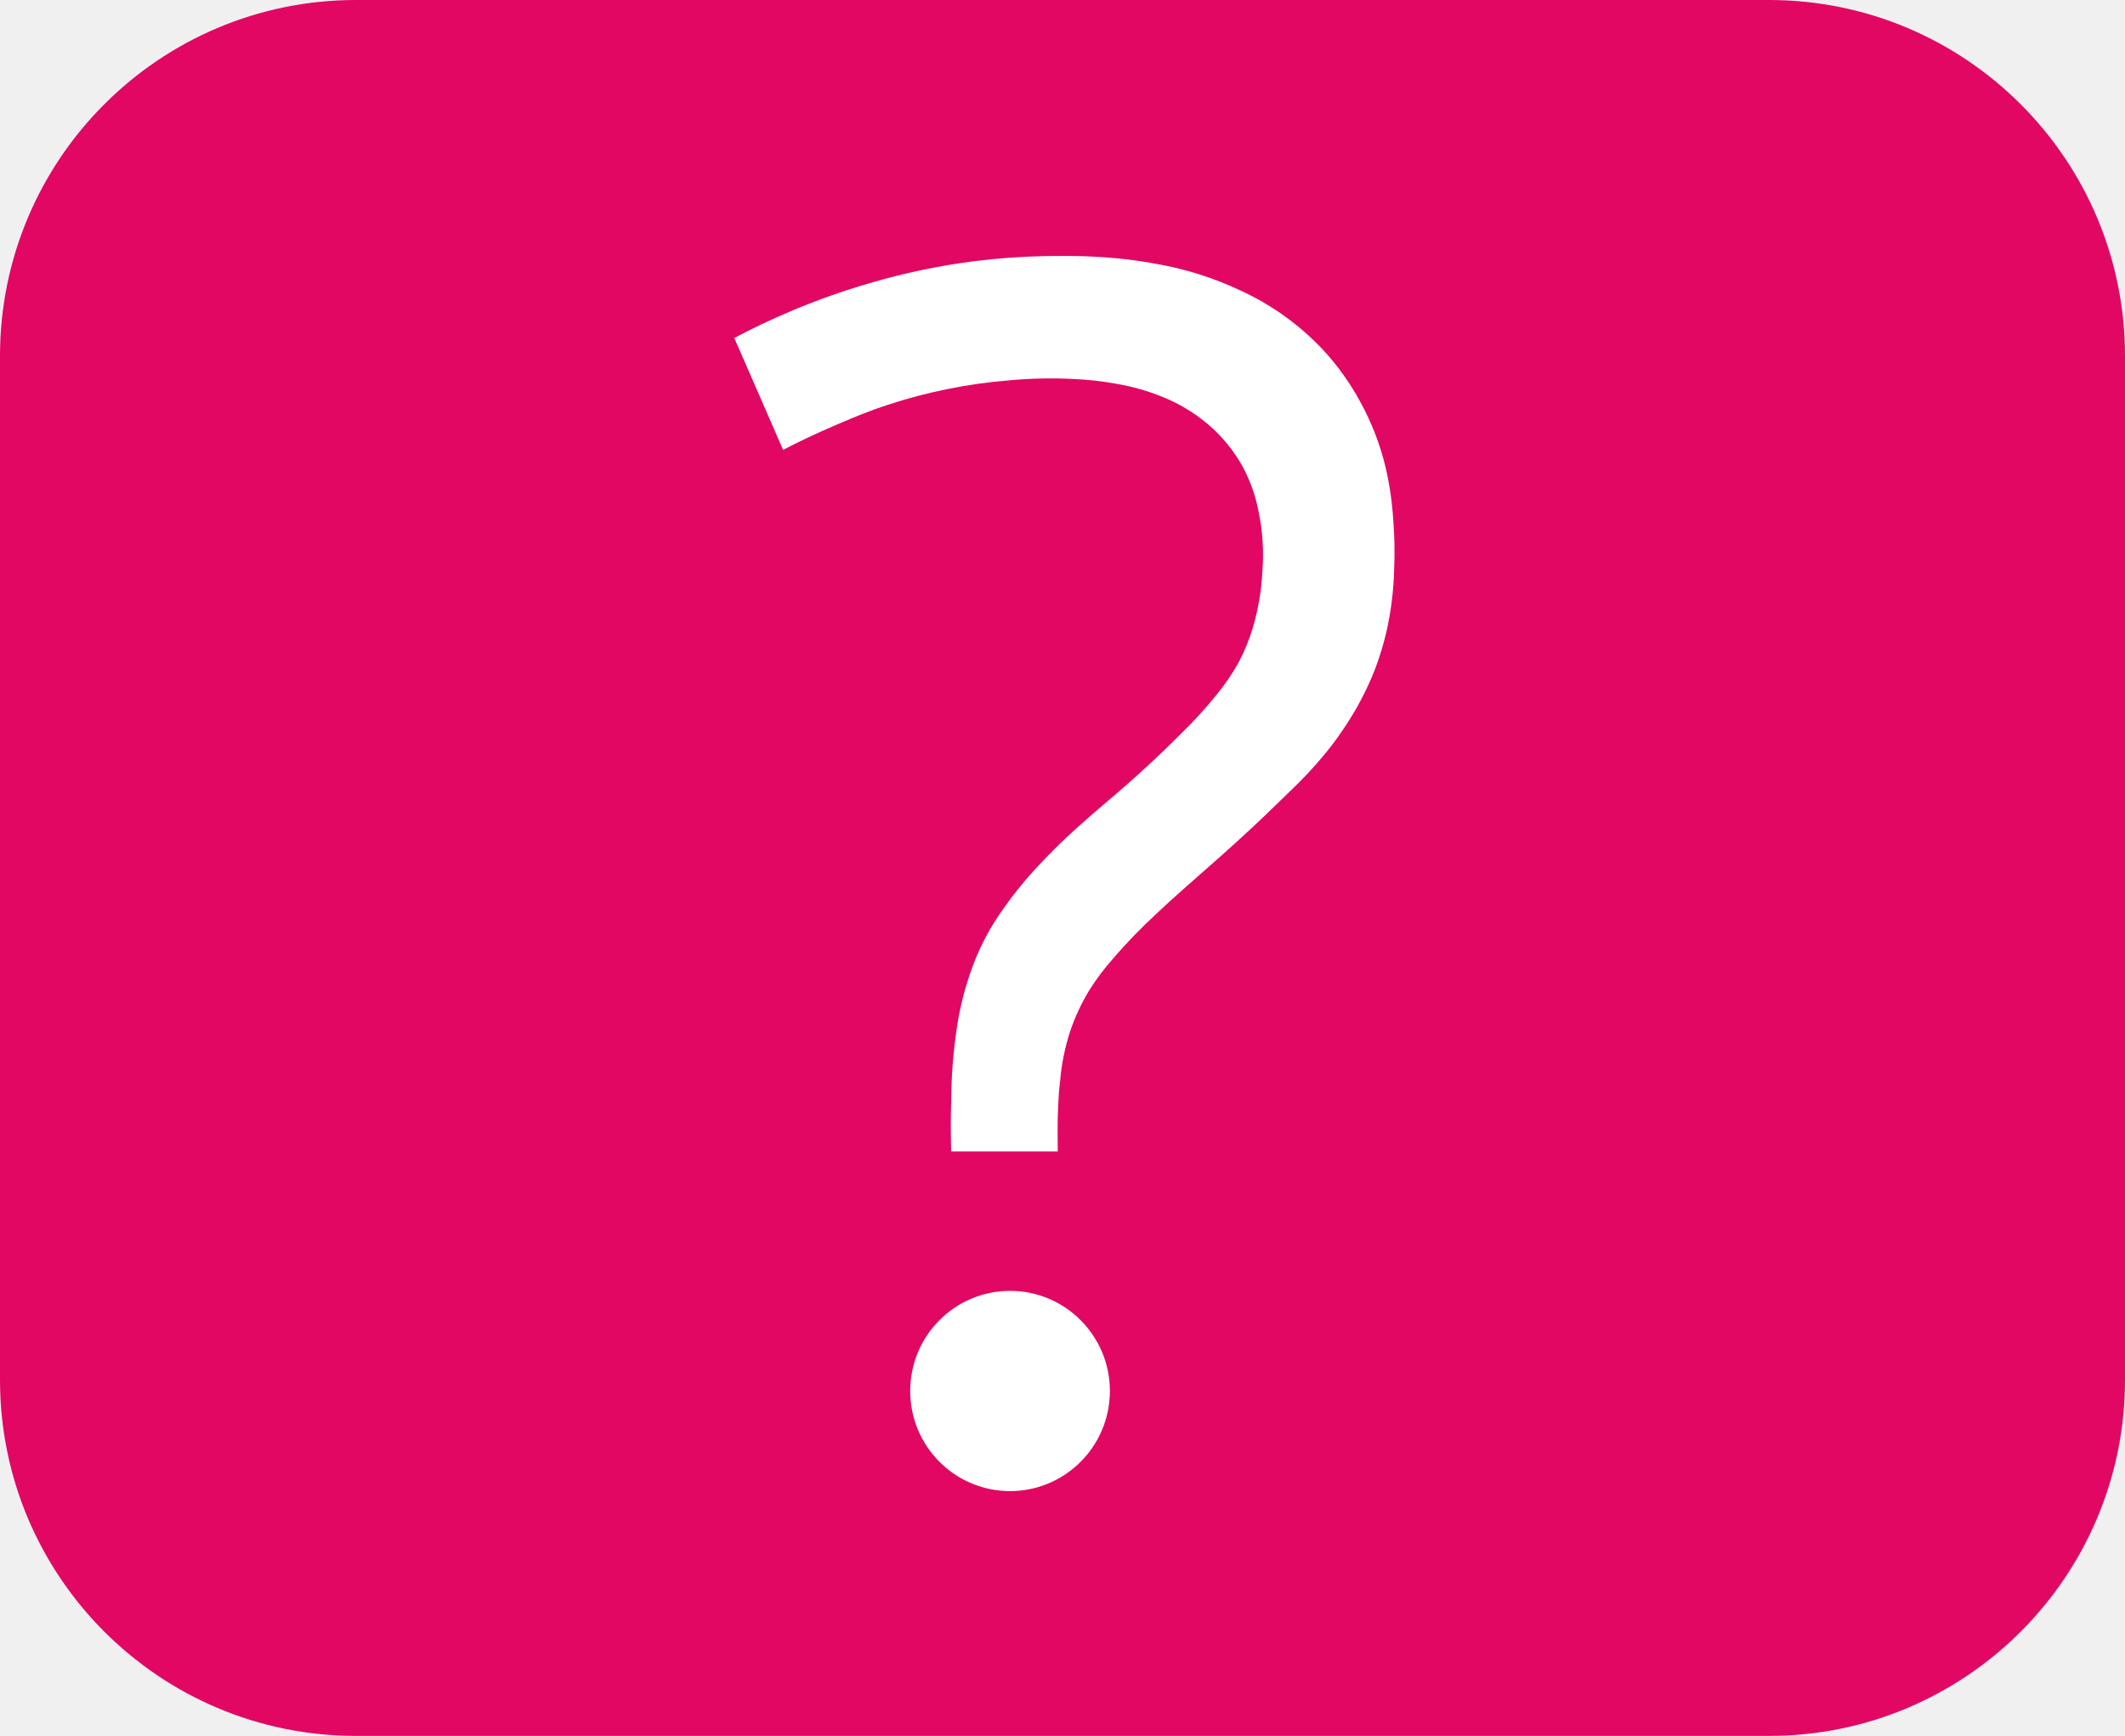
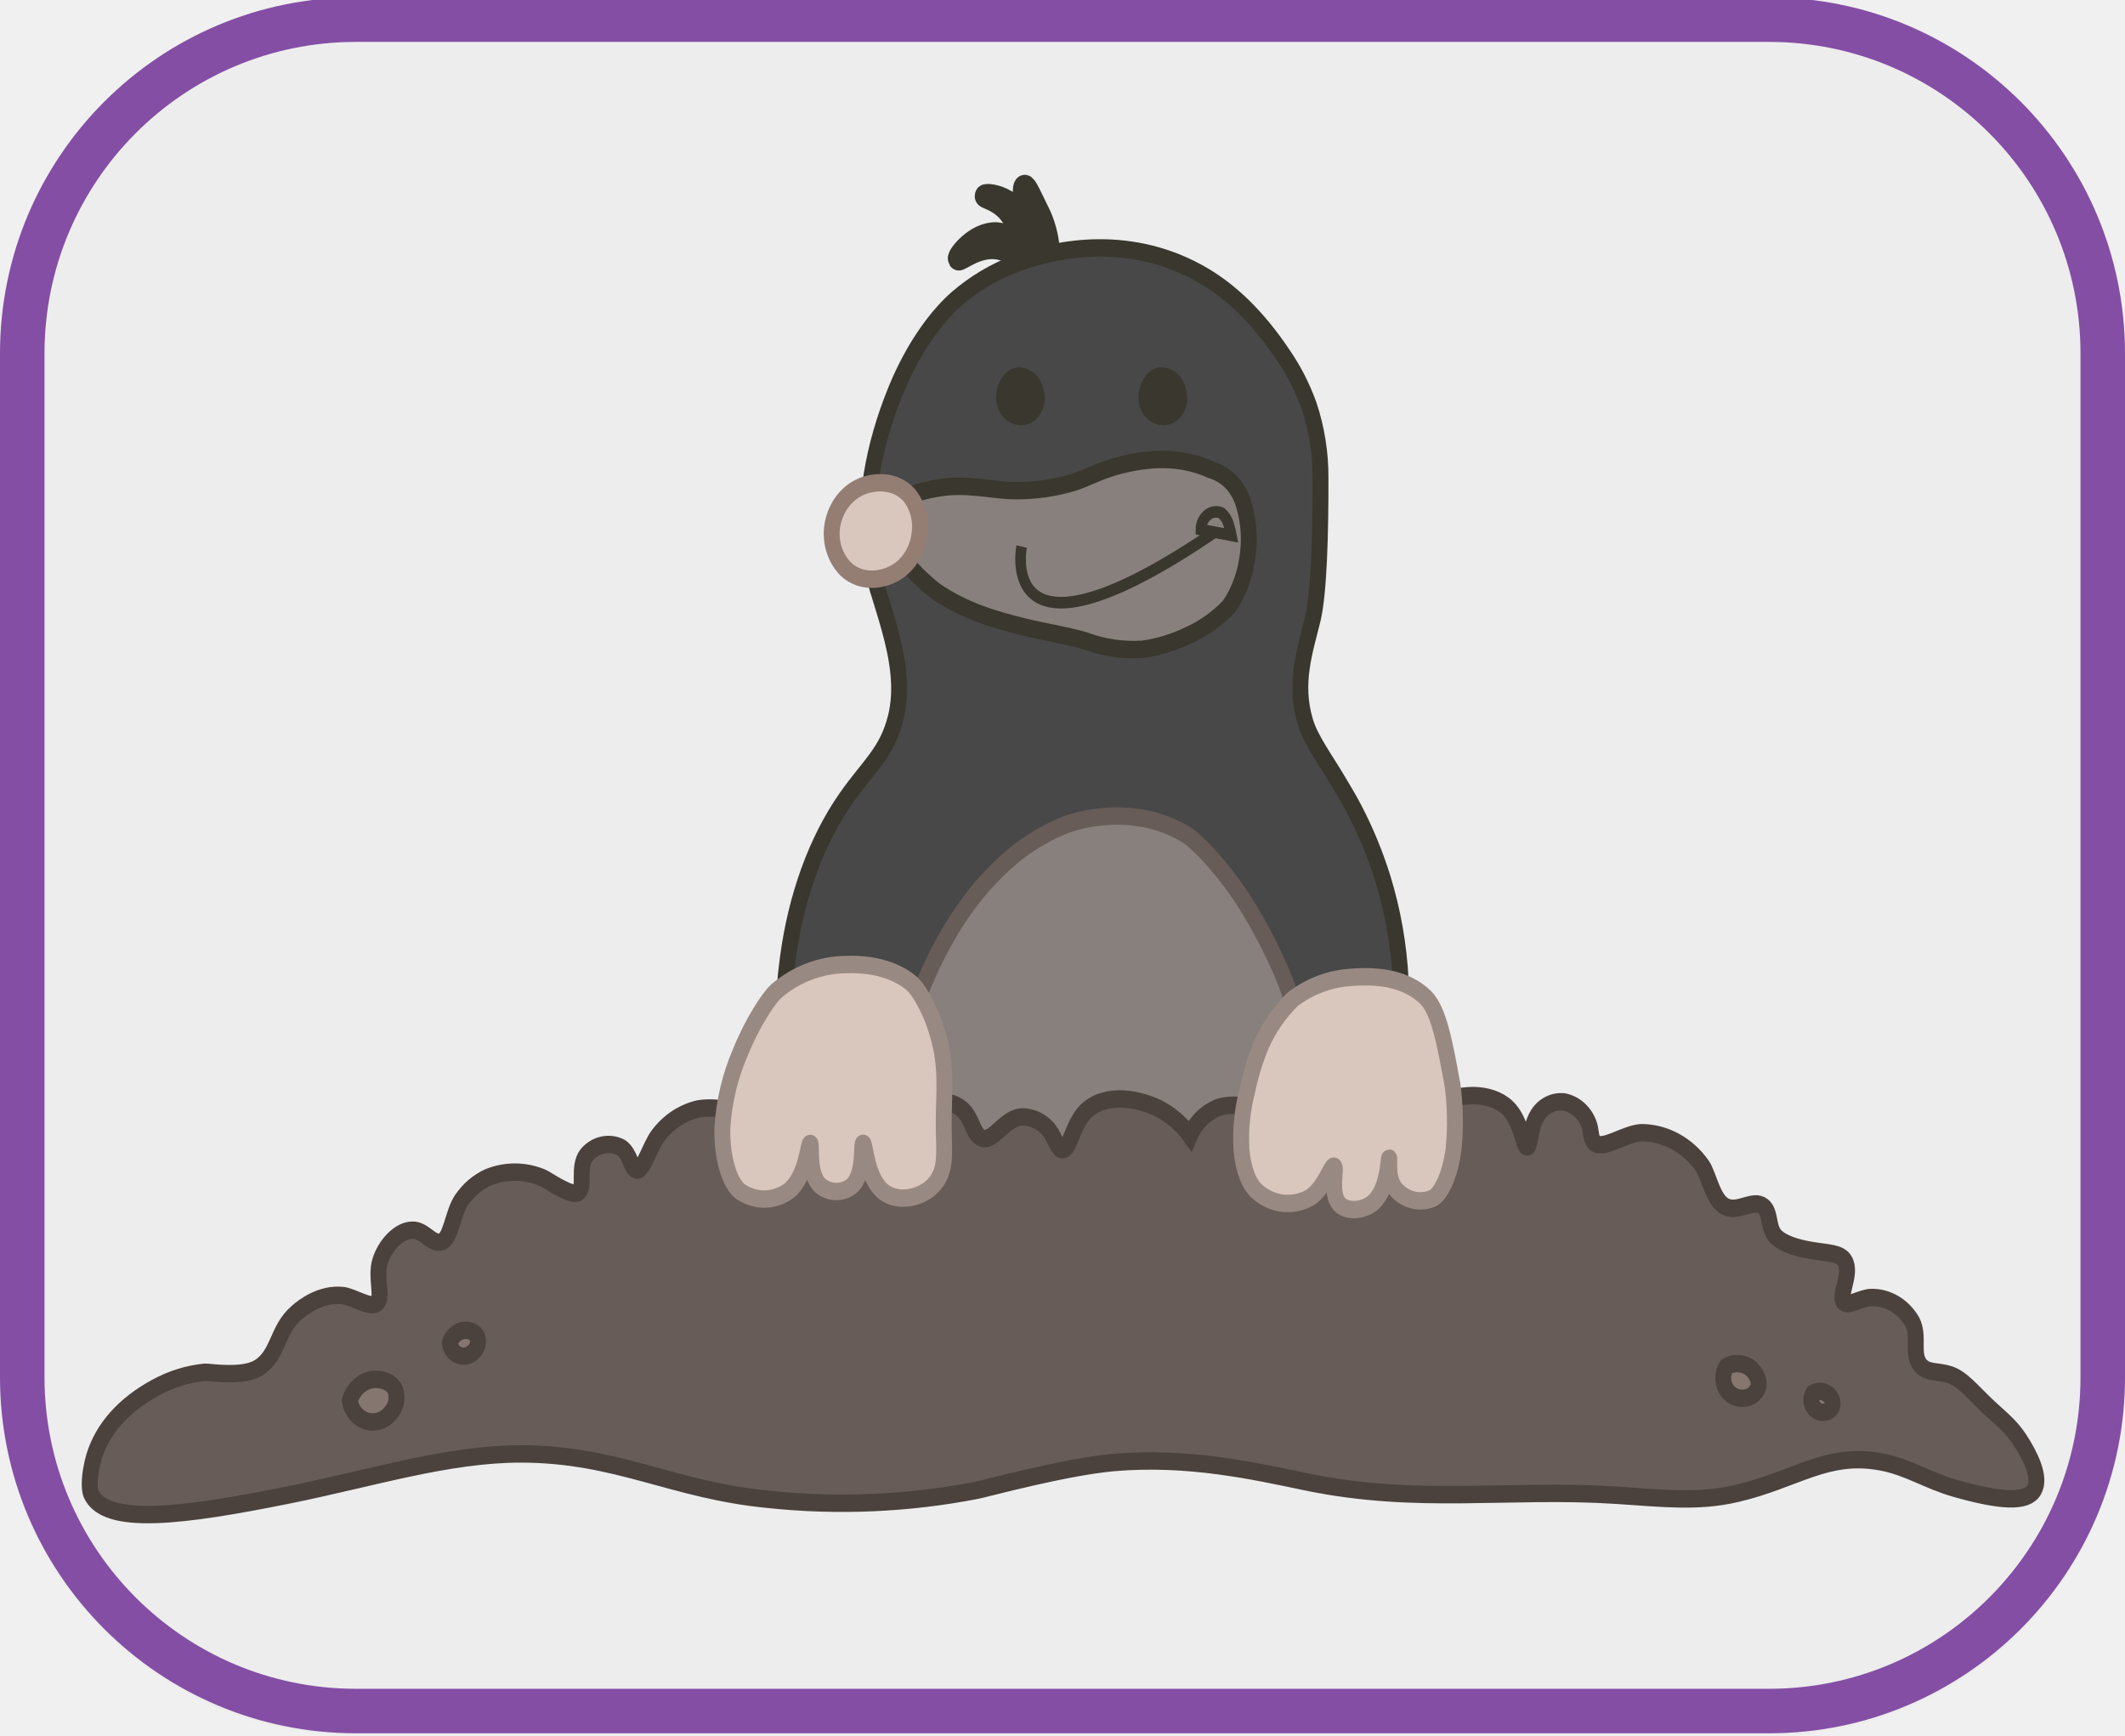
- <svg xmlns="http://www.w3.org/2000/svg" viewBox="0 0 191 156" fill="none">
-   <rect width="191" height="156" rx="32" fill="#E10763" />
-   <path d="M90.785 134C95.741 134 99.759 129.972 99.759 125.003C99.759 120.034 95.741 116.005 90.785 116.005C85.829 116.005 81.811 120.034 81.811 125.003C81.811 129.972 85.829 134 90.785 134Z" fill="white" />
-   <path d="M66 30.372L70.388 40.431C71.711 39.734 73.366 38.944 75.239 38.148C76.609 37.558 77.966 36.98 79.832 36.37C81.567 35.799 83.335 35.331 85.126 34.97C86.992 34.59 88.88 34.324 90.778 34.174C92.701 33.998 94.634 33.96 96.562 34.061C97.808 34.116 99.048 34.255 100.275 34.479C101.741 34.72 103.176 35.127 104.55 35.693C105.99 36.277 107.33 37.083 108.521 38.082C109.843 39.192 110.943 40.543 111.764 42.063C112.381 43.239 112.826 44.496 113.088 45.798C113.486 47.619 113.613 49.488 113.465 51.346C113.381 53.057 113.095 54.752 112.611 56.395C112.296 57.441 111.886 58.456 111.387 59.427C110.799 60.502 110.11 61.517 109.329 62.459C108.342 63.679 107.284 64.837 106.159 65.93C103.392 68.703 100.95 70.806 100.321 71.344C99.468 72.074 98.627 72.77 97.244 73.998C96.205 74.92 95.504 75.577 94.795 76.287C94.385 76.692 93.836 77.243 93.161 77.979C92.116 79.105 91.147 80.3 90.262 81.555C88.934 83.375 87.894 85.39 87.178 87.527C86.564 89.332 86.135 91.195 85.901 93.088C85.641 95.014 85.506 96.956 85.497 98.9C85.437 100.784 85.457 102.35 85.497 103.478H87.019C88.118 103.478 89.097 103.478 90.295 103.478H92.942H95.073C95.073 102.463 95.027 101.03 95.113 99.298C95.153 98.568 95.186 97.924 95.292 97.069C95.424 95.578 95.723 94.106 96.185 92.683C96.637 91.346 97.241 90.066 97.985 88.868C98.597 87.911 99.283 87.003 100.037 86.154C101.24 84.753 102.524 83.424 103.882 82.173C104.643 81.449 105.298 80.846 106.582 79.711C109.229 77.362 109.435 77.223 111.069 75.73C113.2 73.806 114.603 72.412 115.821 71.231C116.998 70.126 118.103 68.947 119.13 67.701C119.807 66.875 120.436 66.011 121.016 65.114C122.037 63.559 122.896 61.902 123.577 60.17C123.989 59.088 124.329 57.98 124.597 56.853C125.028 54.973 125.267 53.055 125.311 51.127C125.374 49.673 125.347 48.217 125.232 46.767C125.137 45.204 124.916 43.65 124.57 42.123C124.077 40.015 123.298 37.986 122.254 36.091C121.328 34.384 120.189 32.801 118.865 31.38C116.749 29.145 114.221 27.342 111.42 26.072C109.104 24.984 106.657 24.204 104.14 23.75C102.213 23.383 100.262 23.155 98.303 23.066C96.443 22.96 94.974 23.013 93.915 23.013C91.826 23.055 89.741 23.203 87.668 23.458C84.452 23.865 81.273 24.53 78.164 25.448C75.853 26.118 73.582 26.918 71.361 27.844C69.249 28.726 67.456 29.602 66 30.372Z" fill="white" />
+ <svg xmlns="http://www.w3.org/2000/svg" viewBox="0 0 191 156" fill="none" version="1.1" id="svg3803">
+   <g clip-path="url(#clip0_106_325)" id="g3794">
+     <path d="M221.738 -32.06H-84.993V198.766H221.738V-32.06Z" fill="#EDEDED" id="path3792" />
+   </g>
+   <rect x="2" y="1.766" width="187" height="152" rx="30" id="rect3796" style="stroke:#844ea5;stroke-width:4" />
+   <defs id="defs3801">
+     <clipPath id="clip0_106_325">
+       <rect width="191" height="156" rx="32" fill="white" id="rect3798" />
+     </clipPath>
+     <style id="style3872">.cls-1{isolation:isolate;}.cls-2{fill:#39372e;stroke-width:4px;}.cls-2,.cls-3,.cls-4,.cls-5{stroke:#39372e;}.cls-10,.cls-2,.cls-3,.cls-4,.cls-5,.cls-6,.cls-7,.cls-8,.cls-9{fill-rule:evenodd;}.cls-3{fill:#484848;}.cls-10,.cls-3,.cls-4,.cls-6,.cls-7,.cls-8,.cls-9{stroke-width:3px;}.cls-4,.cls-7{fill:#88807d;}.cls-5{fill:none;stroke-width:2px;}.cls-10,.cls-6{fill:#d9c6bd;}.cls-6{stroke:#947e74;}.cls-7{stroke:#675c57;}.cls-8{fill:#675c57;}.cls-8,.cls-9{stroke:#4b413d;}.cls-9{fill:#857770;}.cls-10{stroke:#988a83;}</style>
+   </defs>
+   <g id="g3948" transform="matrix(0.4764559,0,0,0.5209854,7.336942,15.70885)">
+     <g class="cls-1" data-name="Form 11" id="Form_11" style="isolation:isolate">
+       <path id="path3876" transform="translate(-100.37,-196.08)" d="m 281.33,203.24 c -1.79,-3.34 -2.7,-5.28 -3.07,-5.16 -0.7,0.24 0.42,5.37 1.23,8.83 a 11.49,11.49 0 0 0 -1.37,-3 9.62,9.62 0 0 0 -3.27,-3.25 c -2,-1.09 -4,-1.1 -4,-0.91 0,0.19 2.94,0.77 4.73,3.16 1,1.31 1.64,3.13 1,3.74 -0.64,0.61 -2.59,-0.35 -3.58,-0.39 -4.11,-0.16 -7.47,3.93 -7.22,4.3 0.25,0.37 3.59,-2.51 7.68,-1.83 a 11.65,11.65 0 0 1 4.6,2.18 c 2,1.52 2.92,3.1 3.8,2.82 0.88,-0.28 1.06,-1.8 1.1,-3.5 a 16.53,16.53 0 0 0 -1.63,-6.99 z" class="cls-2" style="fill:#39372e;fill-rule:evenodd;stroke:#39372e;stroke-width:4px" />
+     </g>
+     <g class="cls-1" data-name="Form 6" id="Form_6" style="isolation:isolate">
+       <path id="path3879" transform="translate(-100.37,-196.08)" d="m 349.2,335 a 66.14,66.14 0 0 0 -3.36,-17.52 68.94,68.94 0 0 0 -5.28,-11.76 c -0.78,-1.38 -2,-3.32 -3.12,-5 -2.55,-3.93 -5.21,-7.15 -6.24,-10.32 -2.19,-6.72 0,-12.34 1.44,-17.76 1.17,-4.52 1.46,-14.89 1.44,-24.24 a 35.84,35.84 0 0 0 -2.16,-12.48 36.64,36.64 0 0 0 -4.8,-8.64 c -5,-6.85 -10,-11 -14.88,-13.68 -13.55,-7.37 -27.68,-5 -35.76,-2.16 a 37.84,37.84 0 0 0 -11,6 c -3.53,2.81 -8.05,8.07 -11.52,15.84 -4.41,9.88 -6.06,19.46 -5,28.08 0.83,7 7.71,18.34 5,28.32 -1.64,6.11 -5.12,8.38 -9.36,13.92 -5.73,7.48 -9.47,17.14 -11,27.6 -2.09,14 -0.14,26.06 5.76,35.28 3.67,5.73 17.12,16.23 37.92,21.6 31.95,8.24 52.48,3.77 59.76,-3.36 3.4,-3.33 8.52,-17.54 11.28,-34.08 A 68.18,68.18 0 0 0 349.2,335 Z" class="cls-3" style="fill:#484848;fill-rule:evenodd;stroke:#39372e;stroke-width:3px" />
+     </g>
+     <g class="cls-1" data-name="Form 7" id="Form_7" style="isolation:isolate">
+       <path id="path3882" transform="translate(-100.37,-196.08)" d="m 319.68,253.2 a 9.7,9.7 0 0 0 -2.16,-3.84 9,9 0 0 0 -4.08,-2.4 24.4,24.4 0 0 0 -5,-1.44 26.72,26.72 0 0 0 -6.48,-0.24 36.61,36.61 0 0 0 -7.68,1.44 c -2.44,0.7 -4.29,1.65 -6.72,2.4 a 40.49,40.49 0 0 1 -11.28,1.44 c -3.76,0 -8.85,-1.28 -14.16,-0.48 -5.08,0.77 -9.62,2.35 -10.32,5.28 -0.29,1.22 0.64,3.56 3.12,6.48 a 35.4,35.4 0 0 0 6.48,6 c 5.7,3.65 12,5.16 16.8,6.24 4,0.9 8.14,1.47 11.52,2.4 a 28.24,28.24 0 0 0 10.8,1.44 30.61,30.61 0 0 0 8.64,-2.4 24.51,24.51 0 0 0 7.68,-5 18.67,18.67 0 0 0 3.36,-7.92 19,19 0 0 0 -0.52,-9.4 z" class="cls-4" style="fill:#88807d;fill-rule:evenodd;stroke:#39372e;stroke-width:3px" />
+     </g>
+     <g class="cls-1" data-name="Form 13" id="Form_13" style="isolation:isolate">
+       <path id="path3885" transform="translate(-100.37,-196.08)" d="m 314.4,257.53 c -41.86,26.15 -36.7,2.67 -36.7,2.67" class="cls-5" style="fill:none;fill-rule:evenodd;stroke:#39372e;stroke-width:2px" />
+     </g>
+     <g class="cls-1" data-name="Form 14" id="Form_14" style="isolation:isolate">
+       <path id="path3888" transform="translate(-100.37,-196.08)" d="m 316.8,256.56 a 4,4 0 0 0 -1.44,-2.16 2.64,2.64 0 0 0 -2.4,0.24 3.1,3.1 0 0 0 -1.44,2.64 l 5.76,1 a 12,12 0 0 0 -0.48,-1.72 z" class="cls-5" style="fill:none;fill-rule:evenodd;stroke:#39372e;stroke-width:2px" />
+     </g>
+     <g class="cls-1" data-name="Form 8" id="Form_8" style="isolation:isolate">
+       <path id="path3891" transform="translate(-100.37,-196.08)" d="m 256.51,251.36 c -2.6,-2.67 -6.24,-2.24 -7.68,-1.92 a 8.84,8.84 0 0 0 -6.48,5.76 8.32,8.32 0 0 0 2.16,8.88 c 3,2.61 7.36,2 10.08,0.24 a 8.88,8.88 0 0 0 3.84,-6.24 8.26,8.26 0 0 0 -1.92,-6.72 z" class="cls-6" style="fill:#d9c6bd;fill-rule:evenodd;stroke:#947e74;stroke-width:3px" />
+     </g>
+     <g class="cls-1" data-name="Form 9" id="Form_9" style="isolation:isolate">
+       <path id="path3894" transform="translate(-100.37,-196.08)" d="m 306.74,233.51 a 2.75,2.75 0 0 0 -2.79,-2.22 c -1.41,0.17 -1.95,1.76 -2.08,2.24 a 3.07,3.07 0 0 0 0.71,3 2.69,2.69 0 0 0 3,0.48 2.79,2.79 0 0 0 1.16,-3.5 z m -29.65,-2.22 c -1.41,0.17 -1.95,1.76 -2.08,2.24 a 3,3 0 0 0 0.71,3 2.69,2.69 0 0 0 3,0.48 2.79,2.79 0 0 0 1.12,-3.52 2.75,2.75 0 0 0 -2.75,-2.2 z" class="cls-2" style="fill:#39372e;fill-rule:evenodd;stroke:#39372e;stroke-width:4px" />
+     </g>
+     <g class="cls-1" data-name="Form 4" id="Form_4" style="isolation:isolate">
+       <path id="path3897" transform="translate(-100.37,-196.08)" d="m 330.72,359.28 c -0.17,-8.36 -0.65,-16.33 -2.16,-21.12 -1.15,-3.65 -4.37,-10.15 -8.4,-16.08 -4.03,-5.93 -9.25,-11 -11.52,-12.24 -8,-4.36 -16.85,-3.47 -22.56,-1.68 a 38.67,38.67 0 0 0 -13,7.92 c -5,4.44 -10.28,11.24 -14.64,21.36 a 63.35,63.35 0 0 0 -5,18.72 c -0.91,13.78 2.61,22.17 7.44,27.6 3,3.42 7.68,6.86 15.12,9.12 5.18,1.57 19.87,1.82 36,-5.52 9.48,-4.32 14.65,-9.21 16.8,-13.68 1.93,-4.01 2.05,-8.12 1.92,-14.4 z" class="cls-7" style="fill:#88807d;fill-rule:evenodd;stroke:#675c57;stroke-width:3px" />
+     </g>
+     <g class="cls-1" data-name="Form 3" id="Form_3" style="isolation:isolate">
+       <path id="path3900" transform="translate(-100.37,-196.08)" d="m 466,414.27 c -1.65,-2.32 -3.5,-3.59 -5.89,-5.63 -3.09,-2.65 -5,-5 -7.57,-5.66 -2.32,-0.6 -4,-0.19 -5.26,-1.54 -1.75,-1.93 -0.16,-4.9 -1.53,-7.47 a 9,9 0 0 0 -7.84,-4.23 c -1.8,0.06 -4.25,1.57 -5.06,0.86 -1.21,-1.06 1.6,-5 0.13,-7.2 -0.91,-1.37 -3.08,-1.28 -6.44,-1.8 -3.68,-0.57 -6,-1.56 -6.91,-2.77 -1.15,-1.58 -0.65,-3.85 -2.07,-4.84 -1.87,-1.3 -4.55,1.11 -7,0.11 -2.45,-1 -3.15,-5.3 -4.43,-7.05 a 14.57,14.57 0 0 0 -11.41,-5.74 c -3.21,0.1 -7.29,3.06 -8.92,1.75 -0.84,-0.67 -0.6,-2.22 -1.13,-3.38 a 6.29,6.29 0 0 0 -4.74,-3.69 5.48,5.48 0 0 0 -4.1,1.36 c -2.37,2.12 -2.06,6.37 -2.76,6.43 -0.7,0.06 -1.07,-4.51 -3.72,-6.79 -3.23,-2.78 -9.37,-2.68 -13.67,-0.26 -3.51,2 -6,7.4 -8.54,7 -1.74,-0.24 -2.42,-3 -4.48,-4.4 a 8.57,8.57 0 0 0 -6,-1.56 c -3.79,0.66 -5.39,5.37 -8.26,5.13 -2.08,-0.18 -3.22,-3.26 -5.43,-4.67 a 9.85,9.85 0 0 0 -7.89,-1.35 9.39,9.39 0 0 0 -5.62,4.94 16.3,16.3 0 0 0 -5.91,-4.68 c -3.45,-1.58 -9.6,-2.83 -13.45,0.23 -2.74,2.18 -3.3,6.91 -4.69,6.87 -1,0 -1.5,-2.55 -3.05,-3.9 a 6.87,6.87 0 0 0 -4.52,-1.76 c -3.35,0.14 -5.3,4.24 -7.52,3.7 -1.79,-0.45 -1.88,-3.59 -4,-5.12 -2.59,-1.89 -5.93,-1.17 -7.43,-0.62 a 9.13,9.13 0 0 0 -5.64,6.13 8.79,8.79 0 0 0 -4.45,-5.6 c -1.07,-0.52 -4.18,-1 -7.93,0.33 a 17.06,17.06 0 0 0 -8.28,6.56 18.92,18.92 0 0 0 -8.29,-5.92 15.36,15.36 0 0 0 -7.43,-0.86 13.42,13.42 0 0 0 -7.77,4.65 c -1.52,1.87 -2.81,6 -3.95,5.93 -1.14,-0.07 -1.25,-2.87 -3.05,-3.9 a 5.6,5.6 0 0 0 -6.5,1.32 c -1.69,2.08 -0.16,5.54 -1.57,6.45 -1.22,0.8 -5.91,-2.25 -6.67,-2.53 a 14.52,14.52 0 0 0 -10.26,-0.1 12,12 0 0 0 -5.11,4 c -1.65,2.3 -1.92,6.58 -3.74,7.13 -1.82,0.55 -3.17,-2.06 -5.48,-2 -2.57,0 -5.2,2.67 -6.11,5.4 -0.91,2.73 0.65,6.21 -0.61,7.19 -1.26,0.98 -4.38,-1.12 -6.46,-1.32 -4,-0.38 -7.37,1.89 -8.7,3 -3.77,3 -3.31,7.24 -7.14,9.46 -3,1.73 -9.48,0.72 -10.09,0.77 a 25.92,25.92 0 0 0 -9.42,2.7 c -6,3 -9.89,7.06 -11.5,11.79 -1,3.08 -1,5.64 -0.6,6.47 2.77,5.57 17.3,3.89 37.2,0.22 16.23,-3 30,-7.07 43.82,-7.09 18.34,0 28.63,6.27 46.9,7.85 A 145.09,145.09 0 0 0 269.21,423 c 2,-0.37 16.48,-4 25.78,-4.79 14.21,-1.13 26.64,1.48 36.42,3.33 21,4 38.23,1.1 58.53,2.31 8.79,0.53 15.35,1.24 22.57,-0.29 11.22,-2.37 17,-7.2 27.23,-5.48 5.19,0.87 8.67,3.17 14.07,4.58 8.64,2.26 13.49,2.45 14.88,0.29 1.39,-2.16 -0.76,-5.95 -2.69,-8.68 z" class="cls-8" style="fill:#675c57;fill-rule:evenodd;stroke:#4b413d;stroke-width:3px" />
+     </g>
+     <g class="cls-1" data-name="Form 12" id="Form_12" style="isolation:isolate">
+       <path id="path3903" transform="translate(-100.37,-196.08)" d="m 159.6,405.84 c -0.73,-1.74 -3.07,-2.15 -4.56,-1.92 a 5.32,5.32 0 0 0 -4.08,3.6 4.4,4.4 0 0 0 7.68,2.16 3.82,3.82 0 0 0 0.96,-3.84 z" class="cls-9" style="fill:#857770;fill-rule:evenodd;stroke:#4b413d;stroke-width:3px" />
+     </g>
+     <g class="cls-1" data-name="Form 12" id="Form_12-2" style="isolation:isolate">
+       <path id="path3906" transform="translate(-100.37,-196.08)" d="m 172.28,395.44 a 3.21,3.21 0 0 0 -2.47,2.18 2.66,2.66 0 0 0 4.65,1.31 2.29,2.29 0 0 0 0.58,-2.33 c -0.44,-1.06 -1.85,-1.3 -2.76,-1.16 z m 257.38,10.89 a 2.57,2.57 0 0 0 -2.63,-0.09 2.18,2.18 0 0 0 -0.27,1.81 2.21,2.21 0 0 0 2.25,1.49 1.83,1.83 0 0 0 1.61,-1 2,2 0 0 0 -0.96,-2.21 z M 415,401.8 a 4.28,4.28 0 0 0 -4.34,-0.15 3.51,3.51 0 0 0 3.27,5.46 3.08,3.08 0 0 0 2.66,-1.7 C 417.16,404 416,402.49 415,401.8 Z" class="cls-9" style="fill:#857770;fill-rule:evenodd;stroke:#4b413d;stroke-width:3px" />
+     </g>
+     <g class="cls-1" data-name="Form 1" id="Form_1" style="isolation:isolate">
+       <path id="path3909" transform="translate(-100.37,-196.08)" d="m 262.48,346.58 c -1.26,-5.6 -4.06,-9.78 -5.4,-10.91 -2.07,-1.73 -6.23,-3.6 -12.62,-3.36 a 21.65,21.65 0 0 0 -13,4.54 c -1.51,1.22 -4.65,5.63 -6.86,10.68 a 35.9,35.9 0 0 0 -3.36,13 c -0.12,6.17 1.87,9.87 3.32,10.87 a 8.39,8.39 0 0 0 9.15,0 c 3.44,-2.48 3.7,-8.29 4.11,-8.24 0.41,0.05 -0.53,5.28 1.94,7.31 a 5,5 0 0 0 5.81,0.11 c 2.59,-2 1.79,-7.4 2.22,-7.44 0.43,-0.04 0.63,6.43 4.21,8.6 2.65,1.62 6.89,0.85 9.17,-1.48 2.28,-2.33 1.94,-5.18 1.84,-9.32 -0.1,-5.4 0.6,-9.36 -0.53,-14.36 z" class="cls-10" style="fill:#d9c6bd;fill-rule:evenodd;stroke:#988a83;stroke-width:3px" />
+     </g>
+     <g class="cls-1" data-name="Form 2" id="Form_2" style="isolation:isolate">
+       <path id="path3912" transform="translate(-100.37,-196.08)" d="m 359,353.2 c -1.46,-7.44 -2.62,-13 -5.09,-15.23 -2.68,-2.36 -6.89,-4 -14.07,-3.45 a 21.25,21.25 0 0 0 -11,3.77 25.5,25.5 0 0 0 -5.92,7.86 42.07,42.07 0 0 0 -2.75,8.31 29.32,29.32 0 0 0 -1,9.73 c 0.33,3.64 1.5,5.93 2.65,7 a 9.12,9.12 0 0 0 10.13,1.39 c 2.89,-1.62 4.1,-5.67 4.68,-5.49 0.58,0.18 -0.85,4.77 1.07,6.59 1.37,1.29 4.2,1.12 6,-0.09 3.2,-2.17 3.15,-7.91 3.33,-7.9 0.18,0.01 -0.47,3.2 1.1,5.2 a 6.34,6.34 0 0 0 7.13,1.73 c 1.32,-0.59 3.25,-3.51 3.95,-8.69 A 44.28,44.28 0 0 0 359,353.2 Z" class="cls-10" style="fill:#d9c6bd;fill-rule:evenodd;stroke:#988a83;stroke-width:3px" />
+     </g>
+   </g>
</svg>
